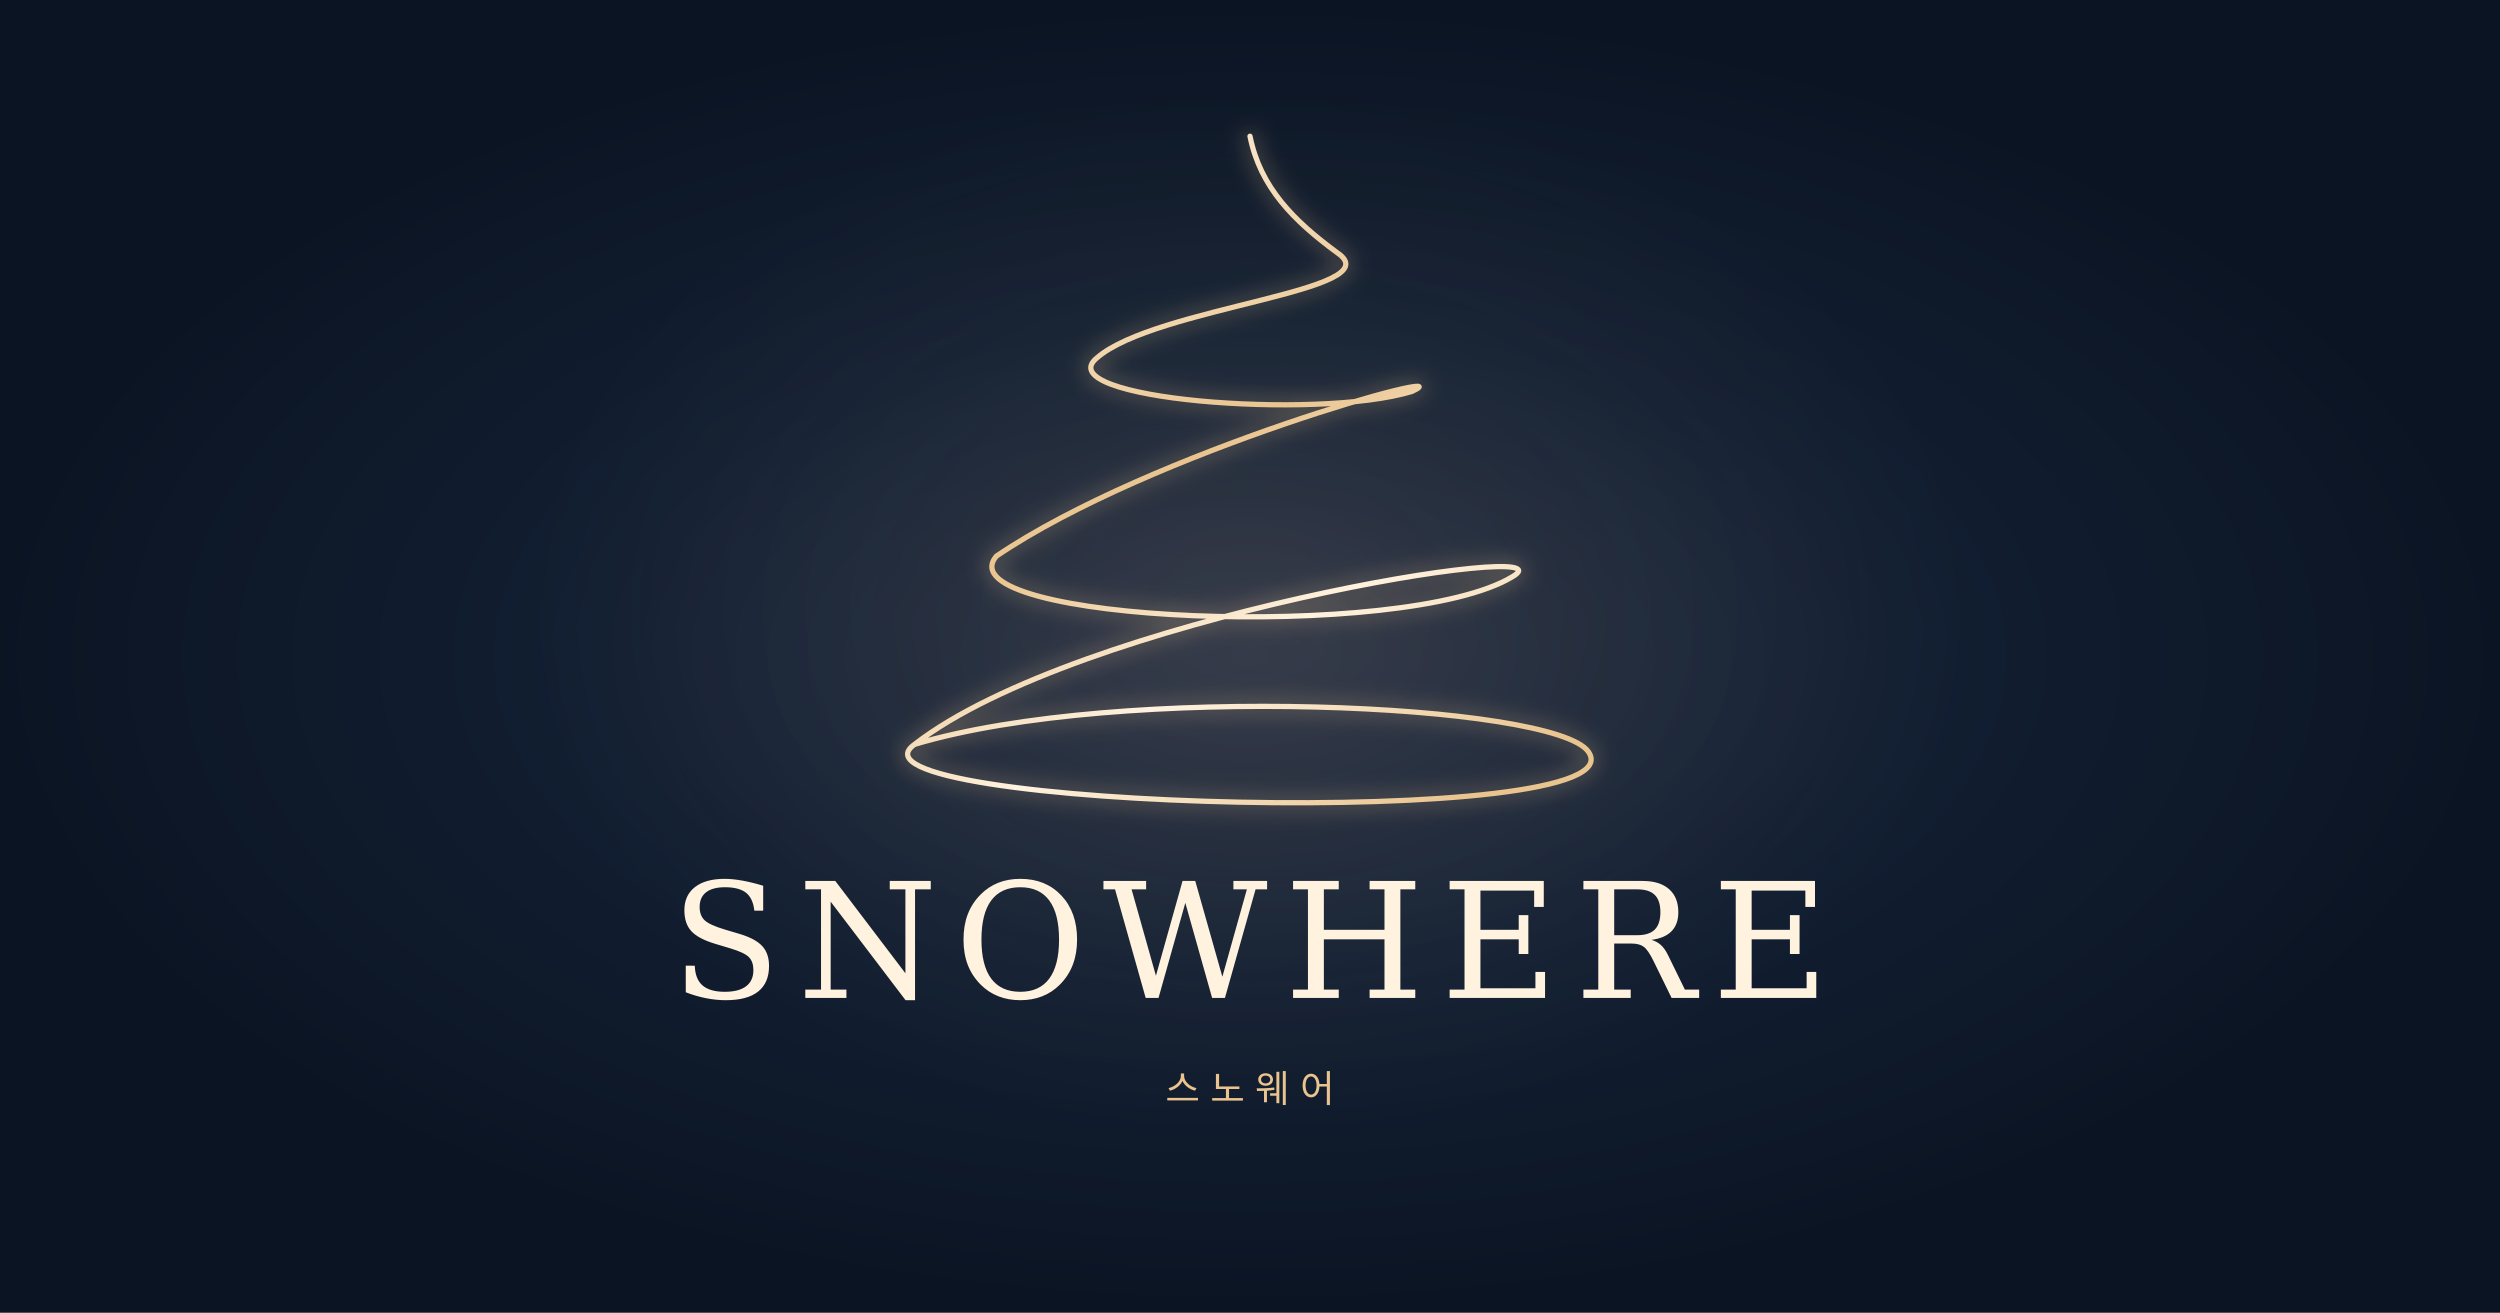
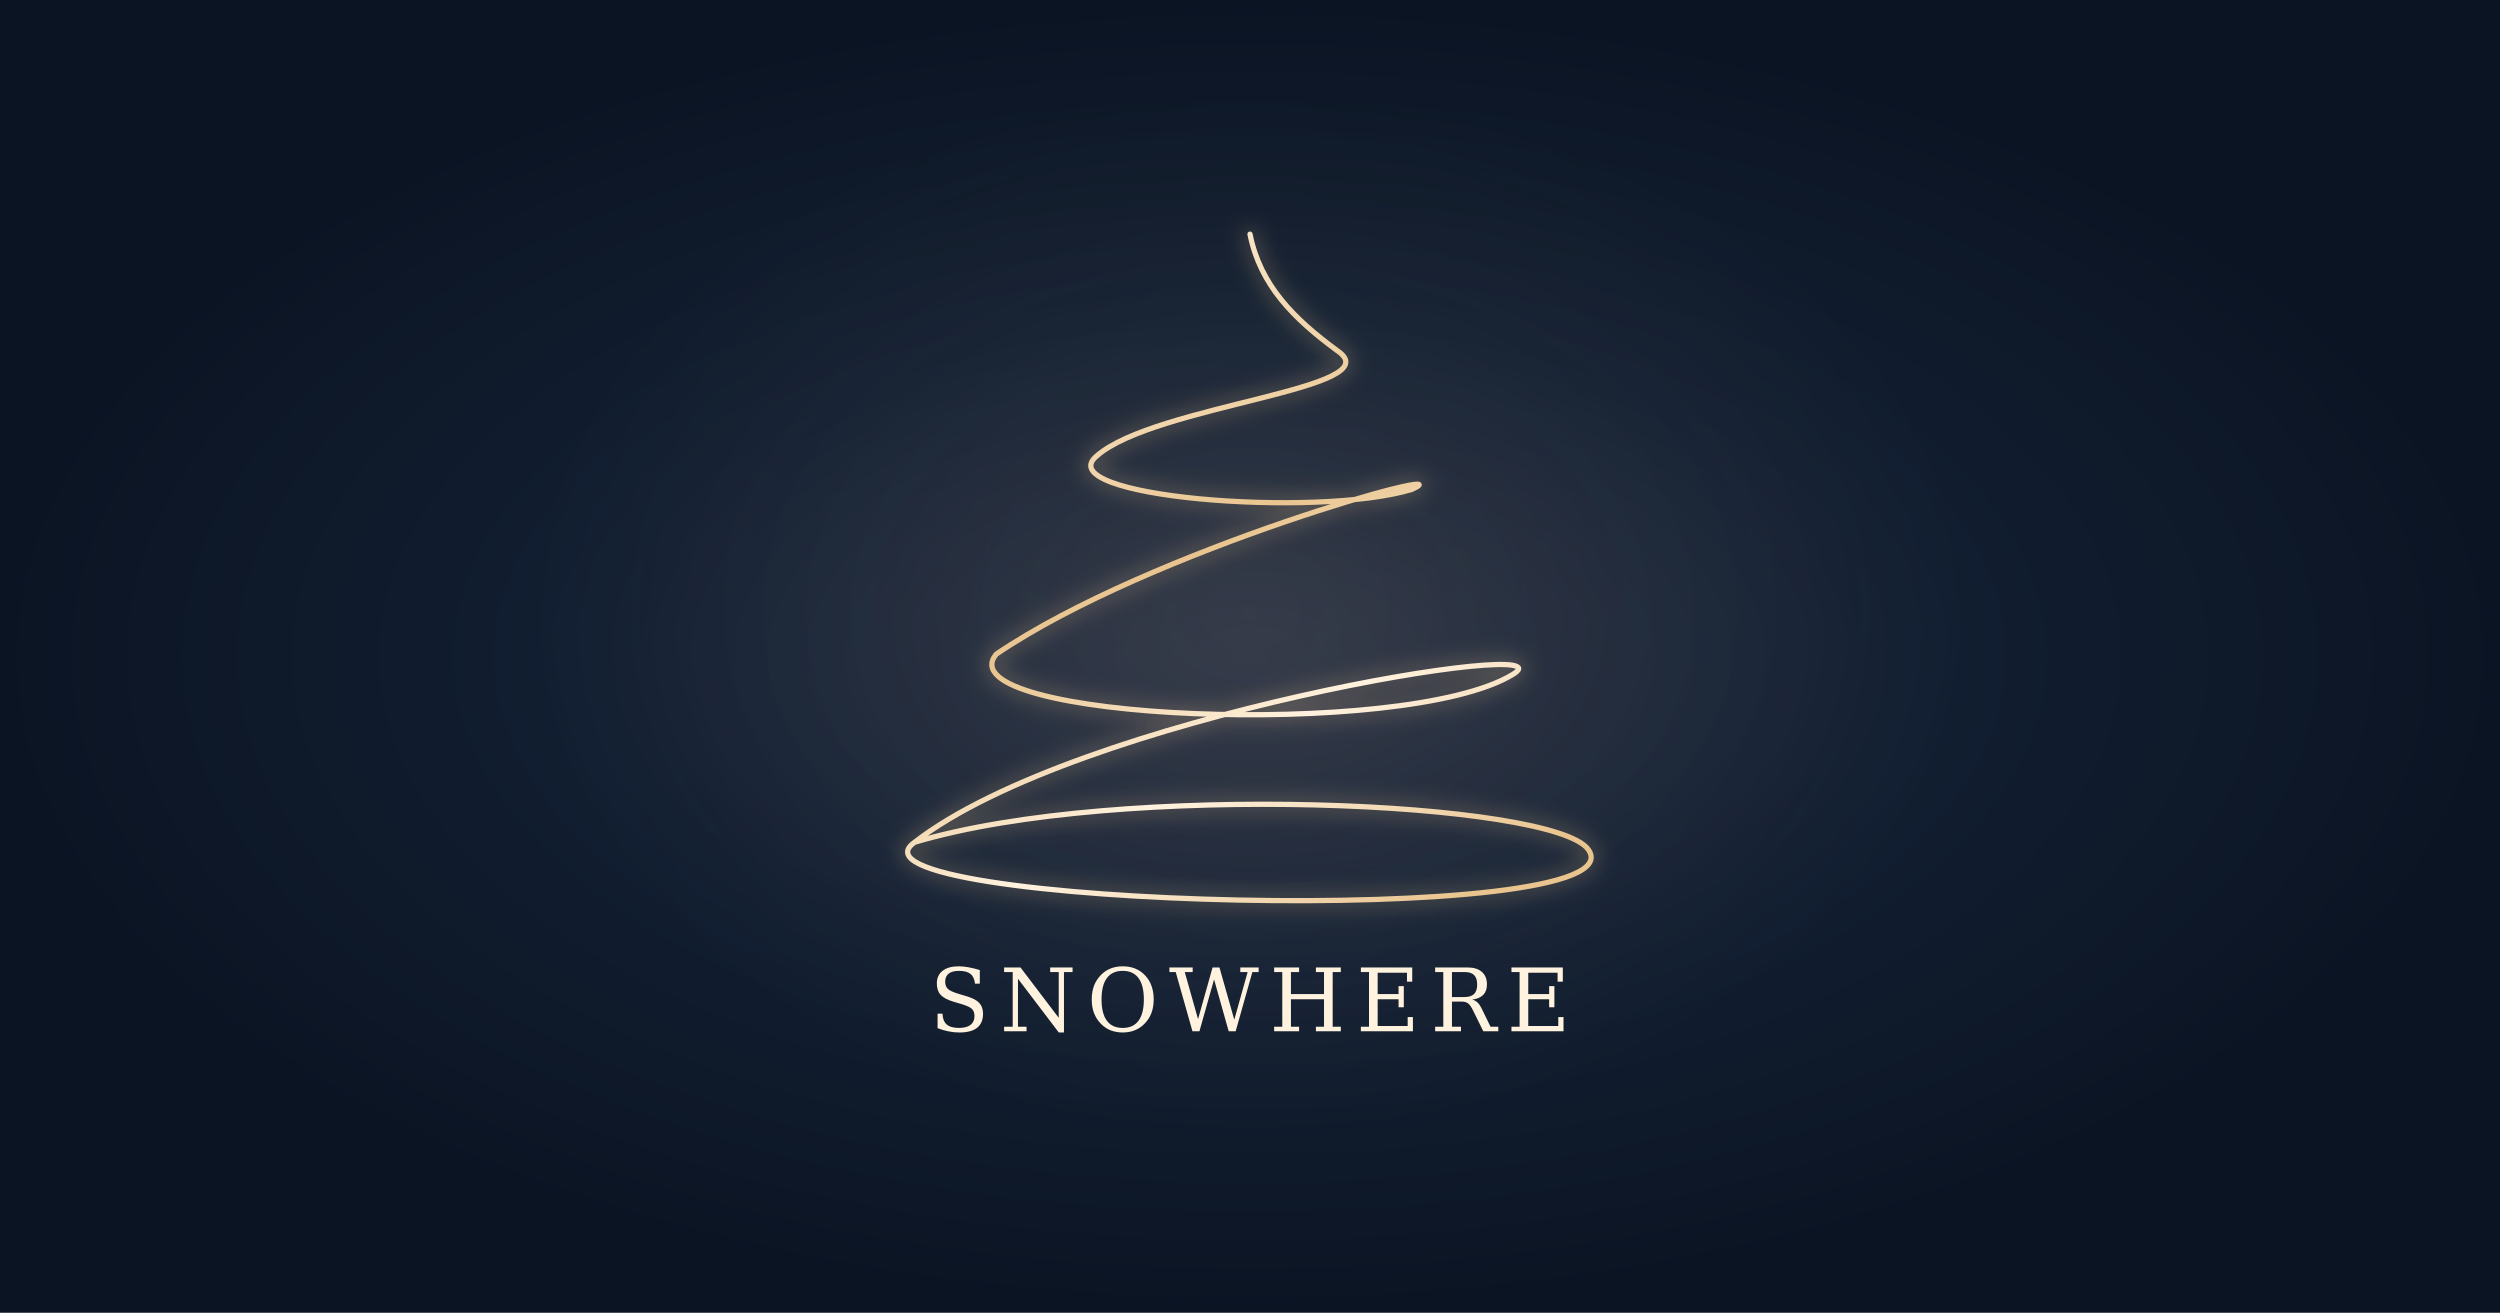
<svg xmlns="http://www.w3.org/2000/svg" width="1200" height="630" viewBox="0 0 1200 630" role="img" aria-label="SNOWHERE · 스노웨어">
  <defs>
    <linearGradient id="ribbon" x1=".2" y1="0" x2=".8" y2="1">
      <stop stop-color="#fff2de" />
      <stop offset=".45" stop-color="#e9c48f" />
      <stop offset=".7" stop-color="#fff2de" />
      <stop offset="1" stop-color="#e9c48f" />
    </linearGradient>
    <radialGradient id="night-glow">
      <stop stop-color="#273044" />
      <stop offset=".52" stop-color="#121f32" />
      <stop offset="1" stop-color="#0b1423" />
    </radialGradient>
    <radialGradient id="warm-glow">
      <stop stop-color="#e9c48f" stop-opacity=".085" />
      <stop offset="1" stop-color="#e9c48f" stop-opacity="0" />
    </radialGradient>
    <filter id="halo" x="-30%" y="-30%" width="160%" height="160%">
      <feGaussianBlur stdDeviation="7" />
    </filter>
  </defs>
  <rect width="1200" height="630" fill="#0b1423" />
  <rect width="1200" height="630" fill="url(#night-glow)" />
  <ellipse cx="600" cy="294" rx="350" ry="254" fill="url(#warm-glow)" />
-   <g transform="translate(390 43) scale(.7)">
+   <g transform="translate(390 90) scale(.7)">
    <path d="M70 449 C210 407 509 421 532 454 C571 509 8 493 70 449 C182 362 526 307 480 334 C406 379 89 365 126 320 C232 248 452 188 411 207 C345 227 161 212 195 184 C235 149 398 138 360 112 C330 90 307 67 300 32" fill="none" stroke="#e9c48f" stroke-width="10" stroke-linecap="round" stroke-linejoin="round" opacity=".24" filter="url(#halo)" />
    <path d="M70 449 C210 407 509 421 532 454 C571 509 8 493 70 449 C182 362 526 307 480 334 C406 379 89 365 126 320 C232 248 452 188 411 207 C345 227 161 212 195 184 C235 149 398 138 360 112 C330 90 307 67 300 32" fill="none" stroke="url(#ribbon)" stroke-width="3.6" stroke-linecap="round" stroke-linejoin="round" />
  </g>
-   <text x="600" y="479" text-anchor="middle" fill="#fff2de" font-family="Georgia, 'DejaVu Serif', serif" font-size="77" font-weight="400" letter-spacing="8">SNOWHERE</text>
-   <text x="600" y="529" text-anchor="middle" fill="#e9c48f" font-family="'Noto Sans CJK KR', sans-serif" font-size="18" font-weight="400" letter-spacing="5">스노웨어</text>
+   <text x="600" y="495" text-anchor="middle" fill="#fff2de" font-family="Georgia, 'DejaVu Serif', serif" font-size="42" font-weight="400" letter-spacing="5">SNOWHERE</text>
</svg>
